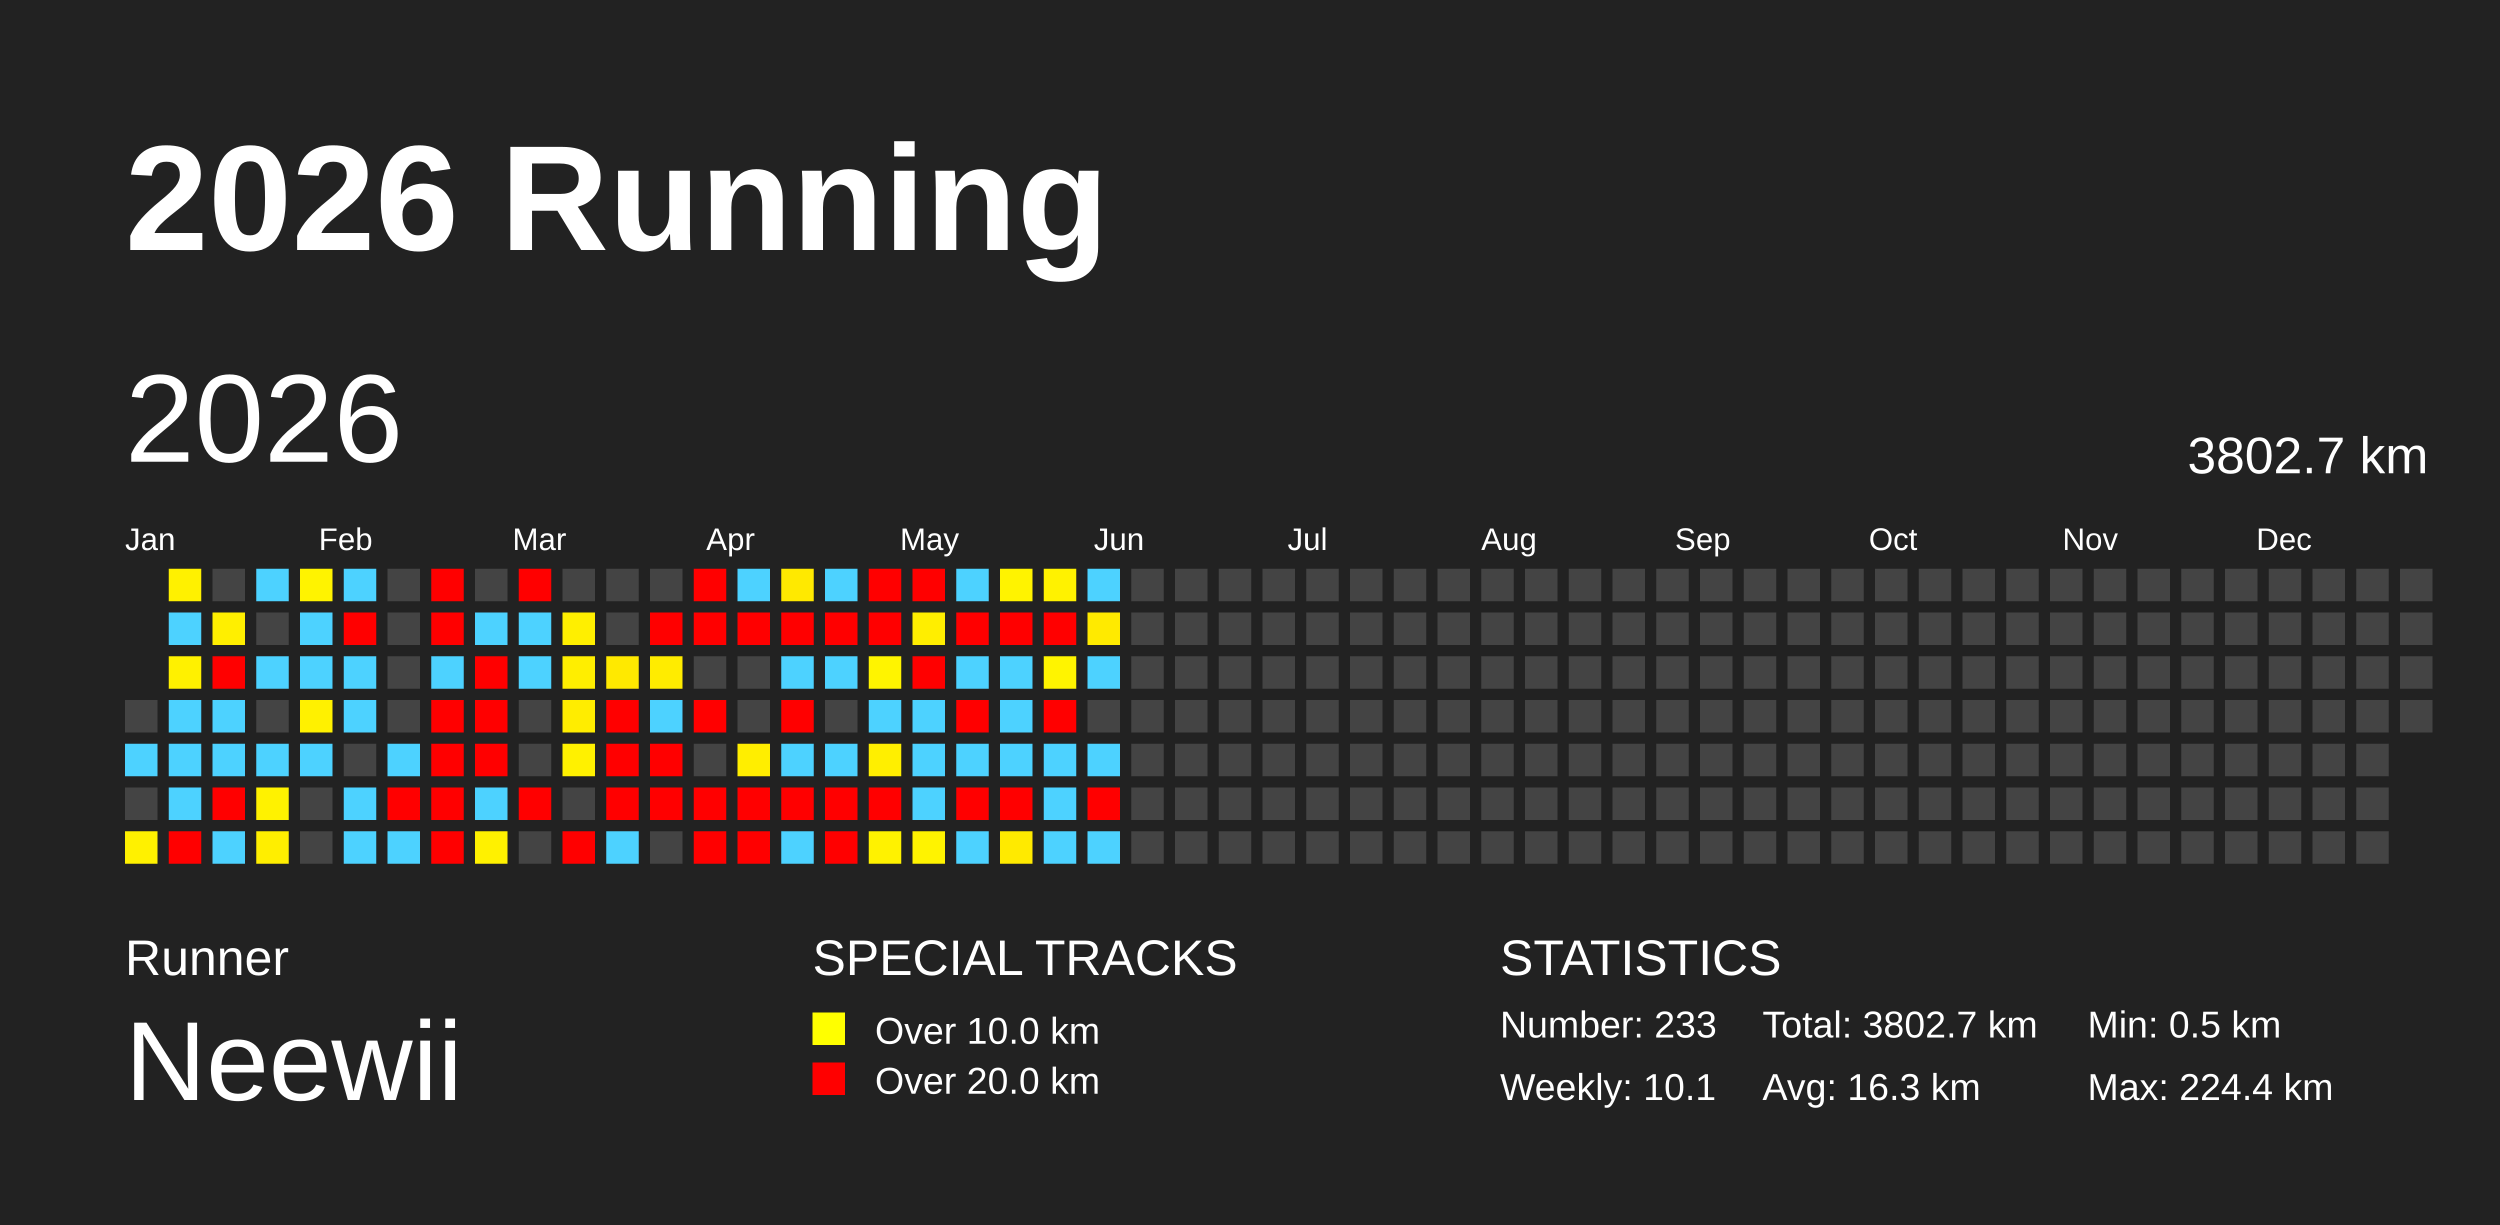
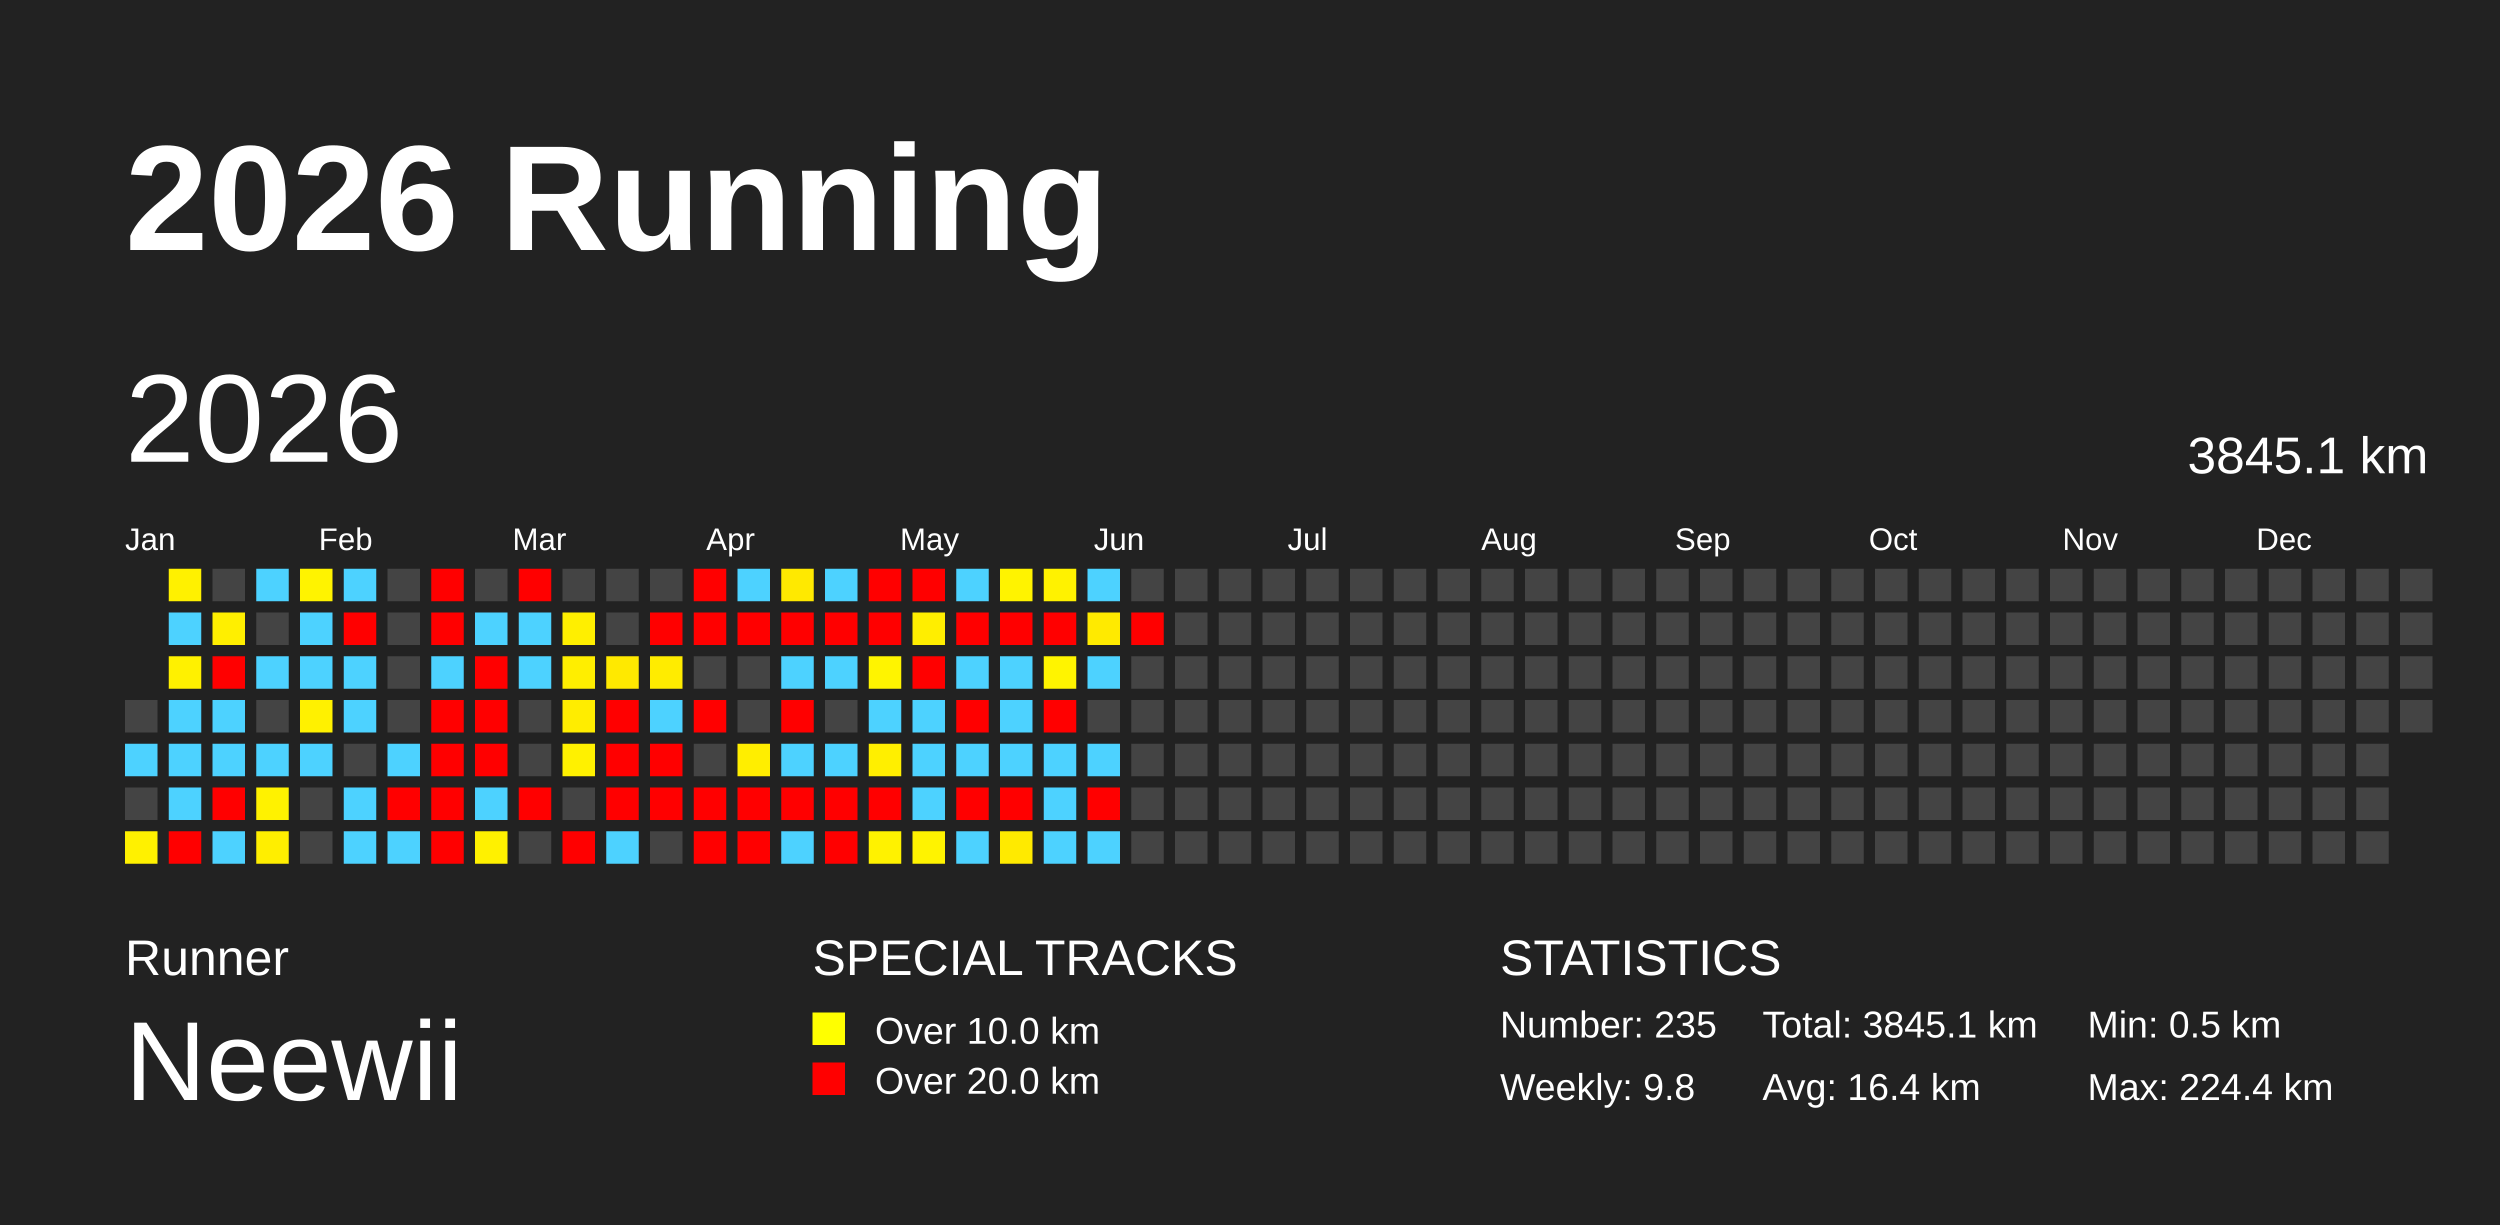
<svg xmlns="http://www.w3.org/2000/svg" baseProfile="full" height="98mm" version="1.1" viewBox="0,0,200,98" width="200mm">
  <defs />
  <rect fill="#222222" height="98" width="200" x="0" y="0" />
  <text fill="#FFFFFF" style="font-size:12px; font-family:Arial; font-weight:bold;" x="10" y="20">2026 Running</text>
  <text fill="#FFFFFF" style="font-size:4px; font-family:Arial" x="10" y="78">Runner</text>
  <text fill="#FFFFFF" style="font-size:9px; font-family:Arial" x="10" y="88">Neewii</text>
  <text fill="#FFFFFF" style="font-size:4px; font-family:Arial" x="65" y="78">SPECIAL TRACKS</text>
  <rect fill="yellow" height="2.6" width="2.6" x="65" y="81" />
  <text fill="#FFFFFF" style="font-size:3px; font-family:Arial" x="70" y="83.5">Over 10.0 km</text>
  <rect fill="red" height="2.6" width="2.6" x="65" y="85" />
  <text fill="#FFFFFF" style="font-size:3px; font-family:Arial" x="70" y="87.5">Over 20.0 km</text>
  <text fill="#FFFFFF" style="font-size:4px; font-family:Arial" x="120" y="78">STATISTICS</text>
-   <text fill="#FFFFFF" style="font-size:3px; font-family:Arial" x="120" y="83">Number: 233</text>
-   <text fill="#FFFFFF" style="font-size:3px; font-family:Arial" x="120" y="88">Weekly: 10.1</text>
-   <text fill="#FFFFFF" style="font-size:3px; font-family:Arial" x="141" y="83">Total: 3802.7 km</text>
-   <text fill="#FFFFFF" style="font-size:3px; font-family:Arial" x="141" y="88">Avg: 16.3 km</text>
+   <text fill="#FFFFFF" style="font-size:3px; font-family:Arial" x="120" y="83">Number: 235</text>
+   <text fill="#FFFFFF" style="font-size:3px; font-family:Arial" x="120" y="88">Weekly: 9.8</text>
+   <text fill="#FFFFFF" style="font-size:3px; font-family:Arial" x="141" y="83">Total: 3845.1 km</text>
+   <text fill="#FFFFFF" style="font-size:3px; font-family:Arial" x="141" y="88">Avg: 16.4 km</text>
  <text fill="#FFFFFF" style="font-size:3px; font-family:Arial" x="167" y="83">Min: 0.5 km</text>
  <text fill="#FFFFFF" style="font-size:3px; font-family:Arial" x="167" y="88">Max: 224.4 km</text>
  <text dominant-baseline="hanging" fill="#FFFFFF" style="font-size:10.0px; font-family:Arial;" x="10" y="30">2026</text>
-   <text dominant-baseline="hanging" fill="#FFFFFF" style="font-size:4.125px; font-family:Arial;" x="175" y="35">3802.7 km</text>
+   <text dominant-baseline="hanging" fill="#FFFFFF" style="font-size:4.125px; font-family:Arial;" x="175" y="35">3845.1 km</text>
  <text fill="#FFFFFF" style="font-size:2.5px; font-family:Arial" x="10.0" y="44">Jan</text>
  <text fill="#FFFFFF" style="font-size:2.5px; font-family:Arial" x="25.5" y="44">Feb</text>
  <text fill="#FFFFFF" style="font-size:2.5px; font-family:Arial" x="41.0" y="44">Mar</text>
  <text fill="#FFFFFF" style="font-size:2.5px; font-family:Arial" x="56.5" y="44">Apr</text>
  <text fill="#FFFFFF" style="font-size:2.5px; font-family:Arial" x="72.0" y="44">May</text>
  <text fill="#FFFFFF" style="font-size:2.5px; font-family:Arial" x="87.5" y="44">Jun</text>
  <text fill="#FFFFFF" style="font-size:2.5px; font-family:Arial" x="103.0" y="44">Jul</text>
  <text fill="#FFFFFF" style="font-size:2.5px; font-family:Arial" x="118.5" y="44">Aug</text>
  <text fill="#FFFFFF" style="font-size:2.5px; font-family:Arial" x="134.0" y="44">Sep</text>
  <text fill="#FFFFFF" style="font-size:2.5px; font-family:Arial" x="149.5" y="44">Oct</text>
  <text fill="#FFFFFF" style="font-size:2.5px; font-family:Arial" x="165.0" y="44">Nov</text>
  <text fill="#FFFFFF" style="font-size:2.5px; font-family:Arial" x="180.5" y="44">Dec</text>
  <rect fill="#444444" height="2.6" width="2.6" x="10.0" y="56.0" />
  <rect fill="#4dd2ff" height="2.6" width="2.6" x="10.0" y="59.5" />
  <rect fill="#444444" height="2.6" width="2.6" x="10.0" y="63.0" />
  <rect fill="#fff100" height="2.6" width="2.6" x="10.0" y="66.5" />
  <rect fill="#fff100" height="2.6" width="2.6" x="13.5" y="45.5" />
  <rect fill="#4dd2ff" height="2.6" width="2.6" x="13.5" y="49.0" />
  <rect fill="#fff100" height="2.6" width="2.6" x="13.5" y="52.5" />
  <rect fill="#4dd2ff" height="2.6" width="2.6" x="13.5" y="56.0" />
  <rect fill="#4dd2ff" height="2.6" width="2.6" x="13.5" y="59.5" />
  <rect fill="#4dd2ff" height="2.6" width="2.6" x="13.5" y="63.0" />
  <rect fill="red" height="2.6" width="2.6" x="13.5" y="66.5" />
  <rect fill="#444444" height="2.6" width="2.6" x="17.0" y="45.5" />
  <rect fill="#ffef00" height="2.6" width="2.6" x="17.0" y="49.0" />
  <rect fill="red" height="2.6" width="2.6" x="17.0" y="52.5" />
  <rect fill="#4dd2ff" height="2.6" width="2.6" x="17.0" y="56.0" />
  <rect fill="#4dd2ff" height="2.6" width="2.6" x="17.0" y="59.5" />
  <rect fill="red" height="2.6" width="2.6" x="17.0" y="63.0" />
  <rect fill="#4dd2ff" height="2.6" width="2.6" x="17.0" y="66.5" />
  <rect fill="#4dd2ff" height="2.6" width="2.6" x="20.5" y="45.5" />
  <rect fill="#444444" height="2.6" width="2.6" x="20.5" y="49.0" />
  <rect fill="#4dd2ff" height="2.6" width="2.6" x="20.5" y="52.5" />
  <rect fill="#444444" height="2.6" width="2.6" x="20.5" y="56.0" />
  <rect fill="#4dd2ff" height="2.6" width="2.6" x="20.5" y="59.5" />
  <rect fill="#fff200" height="2.6" width="2.6" x="20.5" y="63.0" />
  <rect fill="#ffee00" height="2.6" width="2.6" x="20.5" y="66.5" />
  <rect fill="#fff300" height="2.6" width="2.6" x="24.0" y="45.5" />
  <rect fill="#4dd2ff" height="2.6" width="2.6" x="24.0" y="49.0" />
  <rect fill="#4dd2ff" height="2.6" width="2.6" x="24.0" y="52.5" />
  <rect fill="#fff100" height="2.6" width="2.6" x="24.0" y="56.0" />
  <rect fill="#4dd2ff" height="2.6" width="2.6" x="24.0" y="59.5" />
  <rect fill="#444444" height="2.6" width="2.6" x="24.0" y="63.0" />
  <rect fill="#444444" height="2.6" width="2.6" x="24.0" y="66.5" />
  <rect fill="#4dd2ff" height="2.6" width="2.6" x="27.5" y="45.5" />
  <rect fill="red" height="2.6" width="2.6" x="27.5" y="49.0" />
  <rect fill="#4dd2ff" height="2.6" width="2.6" x="27.5" y="52.5" />
  <rect fill="#4dd2ff" height="2.6" width="2.6" x="27.5" y="56.0" />
  <rect fill="#444444" height="2.6" width="2.6" x="27.5" y="59.5" />
  <rect fill="#4dd2ff" height="2.6" width="2.6" x="27.5" y="63.0" />
  <rect fill="#4dd2ff" height="2.6" width="2.6" x="27.5" y="66.5" />
  <rect fill="#444444" height="2.6" width="2.6" x="31.0" y="45.5" />
  <rect fill="#444444" height="2.6" width="2.6" x="31.0" y="49.0" />
  <rect fill="#444444" height="2.6" width="2.6" x="31.0" y="52.5" />
  <rect fill="#444444" height="2.6" width="2.6" x="31.0" y="56.0" />
  <rect fill="#4dd2ff" height="2.6" width="2.6" x="31.0" y="59.5" />
  <rect fill="red" height="2.6" width="2.6" x="31.0" y="63.0" />
  <rect fill="#4dd2ff" height="2.6" width="2.6" x="31.0" y="66.5" />
  <rect fill="red" height="2.6" width="2.6" x="34.5" y="45.5" />
  <rect fill="red" height="2.6" width="2.6" x="34.5" y="49.0" />
  <rect fill="#4dd2ff" height="2.6" width="2.6" x="34.5" y="52.5" />
  <rect fill="red" height="2.6" width="2.6" x="34.5" y="56.0" />
  <rect fill="red" height="2.6" width="2.6" x="34.5" y="59.5" />
  <rect fill="red" height="2.6" width="2.6" x="34.5" y="63.0" />
  <rect fill="red" height="2.6" width="2.6" x="34.5" y="66.5" />
  <rect fill="#444444" height="2.6" width="2.6" x="38.0" y="45.5" />
  <rect fill="#4dd2ff" height="2.6" width="2.6" x="38.0" y="49.0" />
  <rect fill="red" height="2.6" width="2.6" x="38.0" y="52.5" />
  <rect fill="red" height="2.6" width="2.6" x="38.0" y="56.0" />
  <rect fill="red" height="2.6" width="2.6" x="38.0" y="59.5" />
  <rect fill="#4dd2ff" height="2.6" width="2.6" x="38.0" y="63.0" />
  <rect fill="#fff100" height="2.6" width="2.6" x="38.0" y="66.5" />
  <rect fill="red" height="2.6" width="2.6" x="41.5" y="45.5" />
  <rect fill="#4dd2ff" height="2.6" width="2.6" x="41.5" y="49.0" />
  <rect fill="#4dd2ff" height="2.6" width="2.6" x="41.5" y="52.5" />
  <rect fill="#444444" height="2.6" width="2.6" x="41.5" y="56.0" />
  <rect fill="#444444" height="2.6" width="2.6" x="41.5" y="59.5" />
  <rect fill="red" height="2.6" width="2.6" x="41.5" y="63.0" />
  <rect fill="#444444" height="2.6" width="2.6" x="41.5" y="66.5" />
  <rect fill="#444444" height="2.6" width="2.6" x="45.0" y="45.5" />
  <rect fill="#ffef00" height="2.6" width="2.6" x="45.0" y="49.0" />
  <rect fill="#ffee00" height="2.6" width="2.6" x="45.0" y="52.5" />
  <rect fill="#ffed00" height="2.6" width="2.6" x="45.0" y="56.0" />
  <rect fill="#fff100" height="2.6" width="2.6" x="45.0" y="59.5" />
  <rect fill="#444444" height="2.6" width="2.6" x="45.0" y="63.0" />
  <rect fill="red" height="2.6" width="2.6" x="45.0" y="66.5" />
  <rect fill="#444444" height="2.6" width="2.6" x="48.5" y="45.5" />
  <rect fill="#444444" height="2.6" width="2.6" x="48.5" y="49.0" />
  <rect fill="#ffe900" height="2.6" width="2.6" x="48.5" y="52.5" />
  <rect fill="red" height="2.6" width="2.6" x="48.5" y="56.0" />
  <rect fill="red" height="2.6" width="2.6" x="48.5" y="59.5" />
  <rect fill="red" height="2.6" width="2.6" x="48.5" y="63.0" />
  <rect fill="#4dd2ff" height="2.6" width="2.6" x="48.5" y="66.5" />
  <rect fill="#444444" height="2.6" width="2.6" x="52.0" y="45.5" />
  <rect fill="red" height="2.6" width="2.6" x="52.0" y="49.0" />
  <rect fill="#ffec00" height="2.6" width="2.6" x="52.0" y="52.5" />
  <rect fill="#4dd2ff" height="2.6" width="2.6" x="52.0" y="56.0" />
  <rect fill="red" height="2.6" width="2.6" x="52.0" y="59.5" />
  <rect fill="red" height="2.6" width="2.6" x="52.0" y="63.0" />
  <rect fill="#444444" height="2.6" width="2.6" x="52.0" y="66.5" />
  <rect fill="red" height="2.6" width="2.6" x="55.5" y="45.5" />
  <rect fill="red" height="2.6" width="2.6" x="55.5" y="49.0" />
  <rect fill="#444444" height="2.6" width="2.6" x="55.5" y="52.5" />
  <rect fill="red" height="2.6" width="2.6" x="55.5" y="56.0" />
  <rect fill="#444444" height="2.6" width="2.6" x="55.5" y="59.5" />
  <rect fill="red" height="2.6" width="2.6" x="55.5" y="63.0" />
  <rect fill="red" height="2.6" width="2.6" x="55.5" y="66.5" />
  <rect fill="#4dd2ff" height="2.6" width="2.6" x="59.0" y="45.5" />
  <rect fill="red" height="2.6" width="2.6" x="59.0" y="49.0" />
  <rect fill="#444444" height="2.6" width="2.6" x="59.0" y="52.5" />
  <rect fill="#444444" height="2.6" width="2.6" x="59.0" y="56.0" />
  <rect fill="#ffee00" height="2.6" width="2.6" x="59.0" y="59.5" />
  <rect fill="red" height="2.6" width="2.6" x="59.0" y="63.0" />
  <rect fill="red" height="2.6" width="2.6" x="59.0" y="66.5" />
  <rect fill="#ffe900" height="2.6" width="2.6" x="62.5" y="45.5" />
  <rect fill="red" height="2.6" width="2.6" x="62.5" y="49.0" />
  <rect fill="#4dd2ff" height="2.6" width="2.6" x="62.5" y="52.5" />
  <rect fill="red" height="2.6" width="2.6" x="62.5" y="56.0" />
  <rect fill="#4dd2ff" height="2.6" width="2.6" x="62.5" y="59.5" />
  <rect fill="red" height="2.6" width="2.6" x="62.5" y="63.0" />
  <rect fill="#4dd2ff" height="2.6" width="2.6" x="62.5" y="66.5" />
  <rect fill="#4dd2ff" height="2.6" width="2.6" x="66.0" y="45.5" />
  <rect fill="red" height="2.6" width="2.6" x="66.0" y="49.0" />
  <rect fill="#4dd2ff" height="2.6" width="2.6" x="66.0" y="52.5" />
  <rect fill="#444444" height="2.6" width="2.6" x="66.0" y="56.0" />
  <rect fill="#4dd2ff" height="2.6" width="2.6" x="66.0" y="59.5" />
  <rect fill="red" height="2.6" width="2.6" x="66.0" y="63.0" />
  <rect fill="red" height="2.6" width="2.6" x="66.0" y="66.5" />
  <rect fill="red" height="2.6" width="2.6" x="69.5" y="45.5" />
  <rect fill="red" height="2.6" width="2.6" x="69.5" y="49.0" />
  <rect fill="#fff400" height="2.6" width="2.6" x="69.5" y="52.5" />
  <rect fill="#4dd2ff" height="2.6" width="2.6" x="69.5" y="56.0" />
  <rect fill="#ffef00" height="2.6" width="2.6" x="69.5" y="59.5" />
  <rect fill="red" height="2.6" width="2.6" x="69.5" y="63.0" />
  <rect fill="#fff200" height="2.6" width="2.6" x="69.5" y="66.5" />
  <rect fill="red" height="2.6" width="2.6" x="73.0" y="45.5" />
  <rect fill="#ffee00" height="2.6" width="2.6" x="73.0" y="49.0" />
  <rect fill="red" height="2.6" width="2.6" x="73.0" y="52.5" />
  <rect fill="#4dd2ff" height="2.6" width="2.6" x="73.0" y="56.0" />
  <rect fill="#4dd2ff" height="2.6" width="2.6" x="73.0" y="59.5" />
  <rect fill="#4dd2ff" height="2.6" width="2.6" x="73.0" y="63.0" />
  <rect fill="#fff300" height="2.6" width="2.6" x="73.0" y="66.5" />
  <rect fill="#4dd2ff" height="2.6" width="2.6" x="76.5" y="45.5" />
  <rect fill="red" height="2.6" width="2.6" x="76.5" y="49.0" />
  <rect fill="#4dd2ff" height="2.6" width="2.6" x="76.5" y="52.5" />
  <rect fill="red" height="2.6" width="2.6" x="76.5" y="56.0" />
  <rect fill="#4dd2ff" height="2.6" width="2.6" x="76.5" y="59.5" />
  <rect fill="red" height="2.6" width="2.6" x="76.5" y="63.0" />
  <rect fill="#4dd2ff" height="2.6" width="2.6" x="76.5" y="66.5" />
  <rect fill="#fff300" height="2.6" width="2.6" x="80.0" y="45.5" />
  <rect fill="red" height="2.6" width="2.6" x="80.0" y="49.0" />
  <rect fill="#4dd2ff" height="2.6" width="2.6" x="80.0" y="52.5" />
  <rect fill="#4dd2ff" height="2.6" width="2.6" x="80.0" y="56.0" />
  <rect fill="#4dd2ff" height="2.6" width="2.6" x="80.0" y="59.5" />
  <rect fill="red" height="2.6" width="2.6" x="80.0" y="63.0" />
  <rect fill="#ffea00" height="2.6" width="2.6" x="80.0" y="66.5" />
  <rect fill="#fff200" height="2.6" width="2.6" x="83.5" y="45.5" />
  <rect fill="red" height="2.6" width="2.6" x="83.5" y="49.0" />
  <rect fill="#fff400" height="2.6" width="2.6" x="83.5" y="52.5" />
  <rect fill="red" height="2.6" width="2.6" x="83.5" y="56.0" />
  <rect fill="#4dd2ff" height="2.6" width="2.6" x="83.5" y="59.5" />
  <rect fill="#4dd2ff" height="2.6" width="2.6" x="83.5" y="63.0" />
  <rect fill="#4dd2ff" height="2.6" width="2.6" x="83.5" y="66.5" />
  <rect fill="#4dd2ff" height="2.6" width="2.6" x="87.0" y="45.5" />
  <rect fill="#ffea00" height="2.6" width="2.6" x="87.0" y="49.0" />
  <rect fill="#4dd2ff" height="2.6" width="2.6" x="87.0" y="52.5" />
  <rect fill="#444444" height="2.6" width="2.6" x="87.0" y="56.0" />
  <rect fill="#4dd2ff" height="2.6" width="2.6" x="87.0" y="59.5" />
  <rect fill="red" height="2.6" width="2.6" x="87.0" y="63.0" />
  <rect fill="#4dd2ff" height="2.6" width="2.6" x="87.0" y="66.5" />
  <rect fill="#444444" height="2.6" width="2.6" x="90.5" y="45.5" />
-   <rect fill="#444444" height="2.6" width="2.6" x="90.5" y="49.0" />
+   <rect fill="red" height="2.6" width="2.6" x="90.5" y="49.0" />
  <rect fill="#444444" height="2.6" width="2.6" x="90.5" y="52.5" />
  <rect fill="#444444" height="2.6" width="2.6" x="90.5" y="56.0" />
  <rect fill="#444444" height="2.6" width="2.6" x="90.5" y="59.5" />
  <rect fill="#444444" height="2.6" width="2.6" x="90.5" y="63.0" />
  <rect fill="#444444" height="2.6" width="2.6" x="90.5" y="66.5" />
  <rect fill="#444444" height="2.6" width="2.6" x="94.0" y="45.5" />
  <rect fill="#444444" height="2.6" width="2.6" x="94.0" y="49.0" />
  <rect fill="#444444" height="2.6" width="2.6" x="94.0" y="52.5" />
  <rect fill="#444444" height="2.6" width="2.6" x="94.0" y="56.0" />
  <rect fill="#444444" height="2.6" width="2.6" x="94.0" y="59.5" />
  <rect fill="#444444" height="2.6" width="2.6" x="94.0" y="63.0" />
  <rect fill="#444444" height="2.6" width="2.6" x="94.0" y="66.5" />
  <rect fill="#444444" height="2.6" width="2.6" x="97.5" y="45.5" />
  <rect fill="#444444" height="2.6" width="2.6" x="97.5" y="49.0" />
  <rect fill="#444444" height="2.6" width="2.6" x="97.5" y="52.5" />
  <rect fill="#444444" height="2.6" width="2.6" x="97.5" y="56.0" />
  <rect fill="#444444" height="2.6" width="2.6" x="97.5" y="59.5" />
  <rect fill="#444444" height="2.6" width="2.6" x="97.5" y="63.0" />
  <rect fill="#444444" height="2.6" width="2.6" x="97.5" y="66.5" />
  <rect fill="#444444" height="2.6" width="2.6" x="101.0" y="45.5" />
  <rect fill="#444444" height="2.6" width="2.6" x="101.0" y="49.0" />
  <rect fill="#444444" height="2.6" width="2.6" x="101.0" y="52.5" />
  <rect fill="#444444" height="2.6" width="2.6" x="101.0" y="56.0" />
  <rect fill="#444444" height="2.6" width="2.6" x="101.0" y="59.5" />
  <rect fill="#444444" height="2.6" width="2.6" x="101.0" y="63.0" />
  <rect fill="#444444" height="2.6" width="2.6" x="101.0" y="66.5" />
  <rect fill="#444444" height="2.6" width="2.6" x="104.5" y="45.5" />
  <rect fill="#444444" height="2.6" width="2.6" x="104.5" y="49.0" />
  <rect fill="#444444" height="2.6" width="2.6" x="104.5" y="52.5" />
  <rect fill="#444444" height="2.6" width="2.6" x="104.5" y="56.0" />
  <rect fill="#444444" height="2.6" width="2.6" x="104.5" y="59.5" />
  <rect fill="#444444" height="2.6" width="2.6" x="104.5" y="63.0" />
  <rect fill="#444444" height="2.6" width="2.6" x="104.5" y="66.5" />
  <rect fill="#444444" height="2.6" width="2.6" x="108.0" y="45.5" />
  <rect fill="#444444" height="2.6" width="2.6" x="108.0" y="49.0" />
  <rect fill="#444444" height="2.6" width="2.6" x="108.0" y="52.5" />
  <rect fill="#444444" height="2.6" width="2.6" x="108.0" y="56.0" />
  <rect fill="#444444" height="2.6" width="2.6" x="108.0" y="59.5" />
  <rect fill="#444444" height="2.6" width="2.6" x="108.0" y="63.0" />
  <rect fill="#444444" height="2.6" width="2.6" x="108.0" y="66.5" />
  <rect fill="#444444" height="2.6" width="2.6" x="111.5" y="45.5" />
  <rect fill="#444444" height="2.6" width="2.6" x="111.5" y="49.0" />
  <rect fill="#444444" height="2.6" width="2.6" x="111.5" y="52.5" />
  <rect fill="#444444" height="2.6" width="2.6" x="111.5" y="56.0" />
  <rect fill="#444444" height="2.6" width="2.6" x="111.5" y="59.5" />
  <rect fill="#444444" height="2.6" width="2.6" x="111.5" y="63.0" />
  <rect fill="#444444" height="2.6" width="2.6" x="111.5" y="66.5" />
  <rect fill="#444444" height="2.6" width="2.6" x="115.0" y="45.5" />
  <rect fill="#444444" height="2.6" width="2.6" x="115.0" y="49.0" />
  <rect fill="#444444" height="2.6" width="2.6" x="115.0" y="52.5" />
  <rect fill="#444444" height="2.6" width="2.6" x="115.0" y="56.0" />
  <rect fill="#444444" height="2.6" width="2.6" x="115.0" y="59.5" />
  <rect fill="#444444" height="2.6" width="2.6" x="115.0" y="63.0" />
  <rect fill="#444444" height="2.6" width="2.6" x="115.0" y="66.5" />
  <rect fill="#444444" height="2.6" width="2.6" x="118.5" y="45.5" />
  <rect fill="#444444" height="2.6" width="2.6" x="118.5" y="49.0" />
  <rect fill="#444444" height="2.6" width="2.6" x="118.5" y="52.5" />
  <rect fill="#444444" height="2.6" width="2.6" x="118.5" y="56.0" />
  <rect fill="#444444" height="2.6" width="2.6" x="118.5" y="59.5" />
  <rect fill="#444444" height="2.6" width="2.6" x="118.5" y="63.0" />
  <rect fill="#444444" height="2.6" width="2.6" x="118.5" y="66.5" />
  <rect fill="#444444" height="2.6" width="2.6" x="122.0" y="45.5" />
  <rect fill="#444444" height="2.6" width="2.6" x="122.0" y="49.0" />
  <rect fill="#444444" height="2.6" width="2.6" x="122.0" y="52.5" />
  <rect fill="#444444" height="2.6" width="2.6" x="122.0" y="56.0" />
  <rect fill="#444444" height="2.6" width="2.6" x="122.0" y="59.5" />
  <rect fill="#444444" height="2.6" width="2.6" x="122.0" y="63.0" />
  <rect fill="#444444" height="2.6" width="2.6" x="122.0" y="66.5" />
  <rect fill="#444444" height="2.6" width="2.6" x="125.5" y="45.5" />
  <rect fill="#444444" height="2.6" width="2.6" x="125.5" y="49.0" />
  <rect fill="#444444" height="2.6" width="2.6" x="125.5" y="52.5" />
  <rect fill="#444444" height="2.6" width="2.6" x="125.5" y="56.0" />
  <rect fill="#444444" height="2.6" width="2.6" x="125.5" y="59.5" />
  <rect fill="#444444" height="2.6" width="2.6" x="125.5" y="63.0" />
  <rect fill="#444444" height="2.6" width="2.6" x="125.5" y="66.5" />
  <rect fill="#444444" height="2.6" width="2.6" x="129.0" y="45.5" />
  <rect fill="#444444" height="2.6" width="2.6" x="129.0" y="49.0" />
  <rect fill="#444444" height="2.6" width="2.6" x="129.0" y="52.5" />
  <rect fill="#444444" height="2.6" width="2.6" x="129.0" y="56.0" />
  <rect fill="#444444" height="2.6" width="2.6" x="129.0" y="59.5" />
  <rect fill="#444444" height="2.6" width="2.6" x="129.0" y="63.0" />
  <rect fill="#444444" height="2.6" width="2.6" x="129.0" y="66.5" />
  <rect fill="#444444" height="2.6" width="2.6" x="132.5" y="45.5" />
  <rect fill="#444444" height="2.6" width="2.6" x="132.5" y="49.0" />
  <rect fill="#444444" height="2.6" width="2.6" x="132.5" y="52.5" />
  <rect fill="#444444" height="2.6" width="2.6" x="132.5" y="56.0" />
  <rect fill="#444444" height="2.6" width="2.6" x="132.5" y="59.5" />
  <rect fill="#444444" height="2.6" width="2.6" x="132.5" y="63.0" />
  <rect fill="#444444" height="2.6" width="2.6" x="132.5" y="66.5" />
  <rect fill="#444444" height="2.6" width="2.6" x="136.0" y="45.5" />
  <rect fill="#444444" height="2.6" width="2.6" x="136.0" y="49.0" />
  <rect fill="#444444" height="2.6" width="2.6" x="136.0" y="52.5" />
  <rect fill="#444444" height="2.6" width="2.6" x="136.0" y="56.0" />
  <rect fill="#444444" height="2.6" width="2.6" x="136.0" y="59.5" />
  <rect fill="#444444" height="2.6" width="2.6" x="136.0" y="63.0" />
  <rect fill="#444444" height="2.6" width="2.6" x="136.0" y="66.5" />
  <rect fill="#444444" height="2.6" width="2.6" x="139.5" y="45.5" />
  <rect fill="#444444" height="2.6" width="2.6" x="139.5" y="49.0" />
  <rect fill="#444444" height="2.6" width="2.6" x="139.5" y="52.5" />
  <rect fill="#444444" height="2.6" width="2.6" x="139.5" y="56.0" />
  <rect fill="#444444" height="2.6" width="2.6" x="139.5" y="59.5" />
  <rect fill="#444444" height="2.6" width="2.6" x="139.5" y="63.0" />
  <rect fill="#444444" height="2.6" width="2.6" x="139.5" y="66.5" />
  <rect fill="#444444" height="2.6" width="2.6" x="143.0" y="45.5" />
  <rect fill="#444444" height="2.6" width="2.6" x="143.0" y="49.0" />
  <rect fill="#444444" height="2.6" width="2.6" x="143.0" y="52.5" />
  <rect fill="#444444" height="2.6" width="2.6" x="143.0" y="56.0" />
  <rect fill="#444444" height="2.6" width="2.6" x="143.0" y="59.5" />
  <rect fill="#444444" height="2.6" width="2.6" x="143.0" y="63.0" />
  <rect fill="#444444" height="2.6" width="2.6" x="143.0" y="66.5" />
  <rect fill="#444444" height="2.6" width="2.6" x="146.5" y="45.5" />
  <rect fill="#444444" height="2.6" width="2.6" x="146.5" y="49.0" />
  <rect fill="#444444" height="2.6" width="2.6" x="146.5" y="52.5" />
  <rect fill="#444444" height="2.6" width="2.6" x="146.5" y="56.0" />
  <rect fill="#444444" height="2.6" width="2.6" x="146.5" y="59.5" />
  <rect fill="#444444" height="2.6" width="2.6" x="146.5" y="63.0" />
  <rect fill="#444444" height="2.6" width="2.6" x="146.5" y="66.5" />
  <rect fill="#444444" height="2.6" width="2.6" x="150.0" y="45.5" />
  <rect fill="#444444" height="2.6" width="2.6" x="150.0" y="49.0" />
  <rect fill="#444444" height="2.6" width="2.6" x="150.0" y="52.5" />
  <rect fill="#444444" height="2.6" width="2.6" x="150.0" y="56.0" />
  <rect fill="#444444" height="2.6" width="2.6" x="150.0" y="59.5" />
  <rect fill="#444444" height="2.6" width="2.6" x="150.0" y="63.0" />
  <rect fill="#444444" height="2.6" width="2.6" x="150.0" y="66.5" />
  <rect fill="#444444" height="2.6" width="2.6" x="153.5" y="45.5" />
  <rect fill="#444444" height="2.6" width="2.6" x="153.5" y="49.0" />
  <rect fill="#444444" height="2.6" width="2.6" x="153.5" y="52.5" />
  <rect fill="#444444" height="2.6" width="2.6" x="153.5" y="56.0" />
  <rect fill="#444444" height="2.6" width="2.6" x="153.5" y="59.5" />
  <rect fill="#444444" height="2.6" width="2.6" x="153.5" y="63.0" />
  <rect fill="#444444" height="2.6" width="2.6" x="153.5" y="66.5" />
  <rect fill="#444444" height="2.6" width="2.6" x="157.0" y="45.5" />
  <rect fill="#444444" height="2.6" width="2.6" x="157.0" y="49.0" />
  <rect fill="#444444" height="2.6" width="2.6" x="157.0" y="52.5" />
  <rect fill="#444444" height="2.6" width="2.6" x="157.0" y="56.0" />
  <rect fill="#444444" height="2.6" width="2.6" x="157.0" y="59.5" />
  <rect fill="#444444" height="2.6" width="2.6" x="157.0" y="63.0" />
  <rect fill="#444444" height="2.6" width="2.6" x="157.0" y="66.5" />
  <rect fill="#444444" height="2.6" width="2.6" x="160.5" y="45.5" />
  <rect fill="#444444" height="2.6" width="2.6" x="160.5" y="49.0" />
  <rect fill="#444444" height="2.6" width="2.6" x="160.5" y="52.5" />
  <rect fill="#444444" height="2.6" width="2.6" x="160.5" y="56.0" />
  <rect fill="#444444" height="2.6" width="2.6" x="160.5" y="59.5" />
  <rect fill="#444444" height="2.6" width="2.6" x="160.5" y="63.0" />
  <rect fill="#444444" height="2.6" width="2.6" x="160.5" y="66.5" />
  <rect fill="#444444" height="2.6" width="2.6" x="164.0" y="45.5" />
  <rect fill="#444444" height="2.6" width="2.6" x="164.0" y="49.0" />
  <rect fill="#444444" height="2.6" width="2.6" x="164.0" y="52.5" />
  <rect fill="#444444" height="2.6" width="2.6" x="164.0" y="56.0" />
  <rect fill="#444444" height="2.6" width="2.6" x="164.0" y="59.5" />
  <rect fill="#444444" height="2.6" width="2.6" x="164.0" y="63.0" />
  <rect fill="#444444" height="2.6" width="2.6" x="164.0" y="66.5" />
  <rect fill="#444444" height="2.6" width="2.6" x="167.5" y="45.5" />
  <rect fill="#444444" height="2.6" width="2.6" x="167.5" y="49.0" />
  <rect fill="#444444" height="2.6" width="2.6" x="167.5" y="52.5" />
  <rect fill="#444444" height="2.6" width="2.6" x="167.5" y="56.0" />
  <rect fill="#444444" height="2.6" width="2.6" x="167.5" y="59.5" />
  <rect fill="#444444" height="2.6" width="2.6" x="167.5" y="63.0" />
  <rect fill="#444444" height="2.6" width="2.6" x="167.5" y="66.5" />
  <rect fill="#444444" height="2.6" width="2.6" x="171.0" y="45.5" />
  <rect fill="#444444" height="2.6" width="2.6" x="171.0" y="49.0" />
  <rect fill="#444444" height="2.6" width="2.6" x="171.0" y="52.5" />
  <rect fill="#444444" height="2.6" width="2.6" x="171.0" y="56.0" />
  <rect fill="#444444" height="2.6" width="2.6" x="171.0" y="59.5" />
  <rect fill="#444444" height="2.6" width="2.6" x="171.0" y="63.0" />
  <rect fill="#444444" height="2.6" width="2.6" x="171.0" y="66.5" />
  <rect fill="#444444" height="2.6" width="2.6" x="174.5" y="45.5" />
  <rect fill="#444444" height="2.6" width="2.6" x="174.5" y="49.0" />
  <rect fill="#444444" height="2.6" width="2.6" x="174.5" y="52.5" />
  <rect fill="#444444" height="2.6" width="2.6" x="174.5" y="56.0" />
  <rect fill="#444444" height="2.6" width="2.6" x="174.5" y="59.5" />
  <rect fill="#444444" height="2.6" width="2.6" x="174.5" y="63.0" />
  <rect fill="#444444" height="2.6" width="2.6" x="174.5" y="66.5" />
  <rect fill="#444444" height="2.6" width="2.6" x="178.0" y="45.5" />
  <rect fill="#444444" height="2.6" width="2.6" x="178.0" y="49.0" />
  <rect fill="#444444" height="2.6" width="2.6" x="178.0" y="52.5" />
  <rect fill="#444444" height="2.6" width="2.6" x="178.0" y="56.0" />
  <rect fill="#444444" height="2.6" width="2.6" x="178.0" y="59.5" />
  <rect fill="#444444" height="2.6" width="2.6" x="178.0" y="63.0" />
  <rect fill="#444444" height="2.6" width="2.6" x="178.0" y="66.5" />
  <rect fill="#444444" height="2.6" width="2.6" x="181.5" y="45.5" />
  <rect fill="#444444" height="2.6" width="2.6" x="181.5" y="49.0" />
  <rect fill="#444444" height="2.6" width="2.6" x="181.5" y="52.5" />
  <rect fill="#444444" height="2.6" width="2.6" x="181.5" y="56.0" />
  <rect fill="#444444" height="2.6" width="2.6" x="181.5" y="59.5" />
  <rect fill="#444444" height="2.6" width="2.6" x="181.5" y="63.0" />
  <rect fill="#444444" height="2.6" width="2.6" x="181.5" y="66.5" />
  <rect fill="#444444" height="2.6" width="2.6" x="185.0" y="45.5" />
  <rect fill="#444444" height="2.6" width="2.6" x="185.0" y="49.0" />
  <rect fill="#444444" height="2.6" width="2.6" x="185.0" y="52.5" />
  <rect fill="#444444" height="2.6" width="2.6" x="185.0" y="56.0" />
  <rect fill="#444444" height="2.6" width="2.6" x="185.0" y="59.5" />
  <rect fill="#444444" height="2.6" width="2.6" x="185.0" y="63.0" />
  <rect fill="#444444" height="2.6" width="2.6" x="185.0" y="66.5" />
  <rect fill="#444444" height="2.6" width="2.6" x="188.5" y="45.5" />
  <rect fill="#444444" height="2.6" width="2.6" x="188.5" y="49.0" />
  <rect fill="#444444" height="2.6" width="2.6" x="188.5" y="52.5" />
  <rect fill="#444444" height="2.6" width="2.6" x="188.5" y="56.0" />
  <rect fill="#444444" height="2.6" width="2.6" x="188.5" y="59.5" />
  <rect fill="#444444" height="2.6" width="2.6" x="188.5" y="63.0" />
  <rect fill="#444444" height="2.6" width="2.6" x="188.5" y="66.5" />
  <rect fill="#444444" height="2.6" width="2.6" x="192.0" y="45.5" />
  <rect fill="#444444" height="2.6" width="2.6" x="192.0" y="49.0" />
  <rect fill="#444444" height="2.6" width="2.6" x="192.0" y="52.5" />
  <rect fill="#444444" height="2.6" width="2.6" x="192.0" y="56.0" />
</svg>
